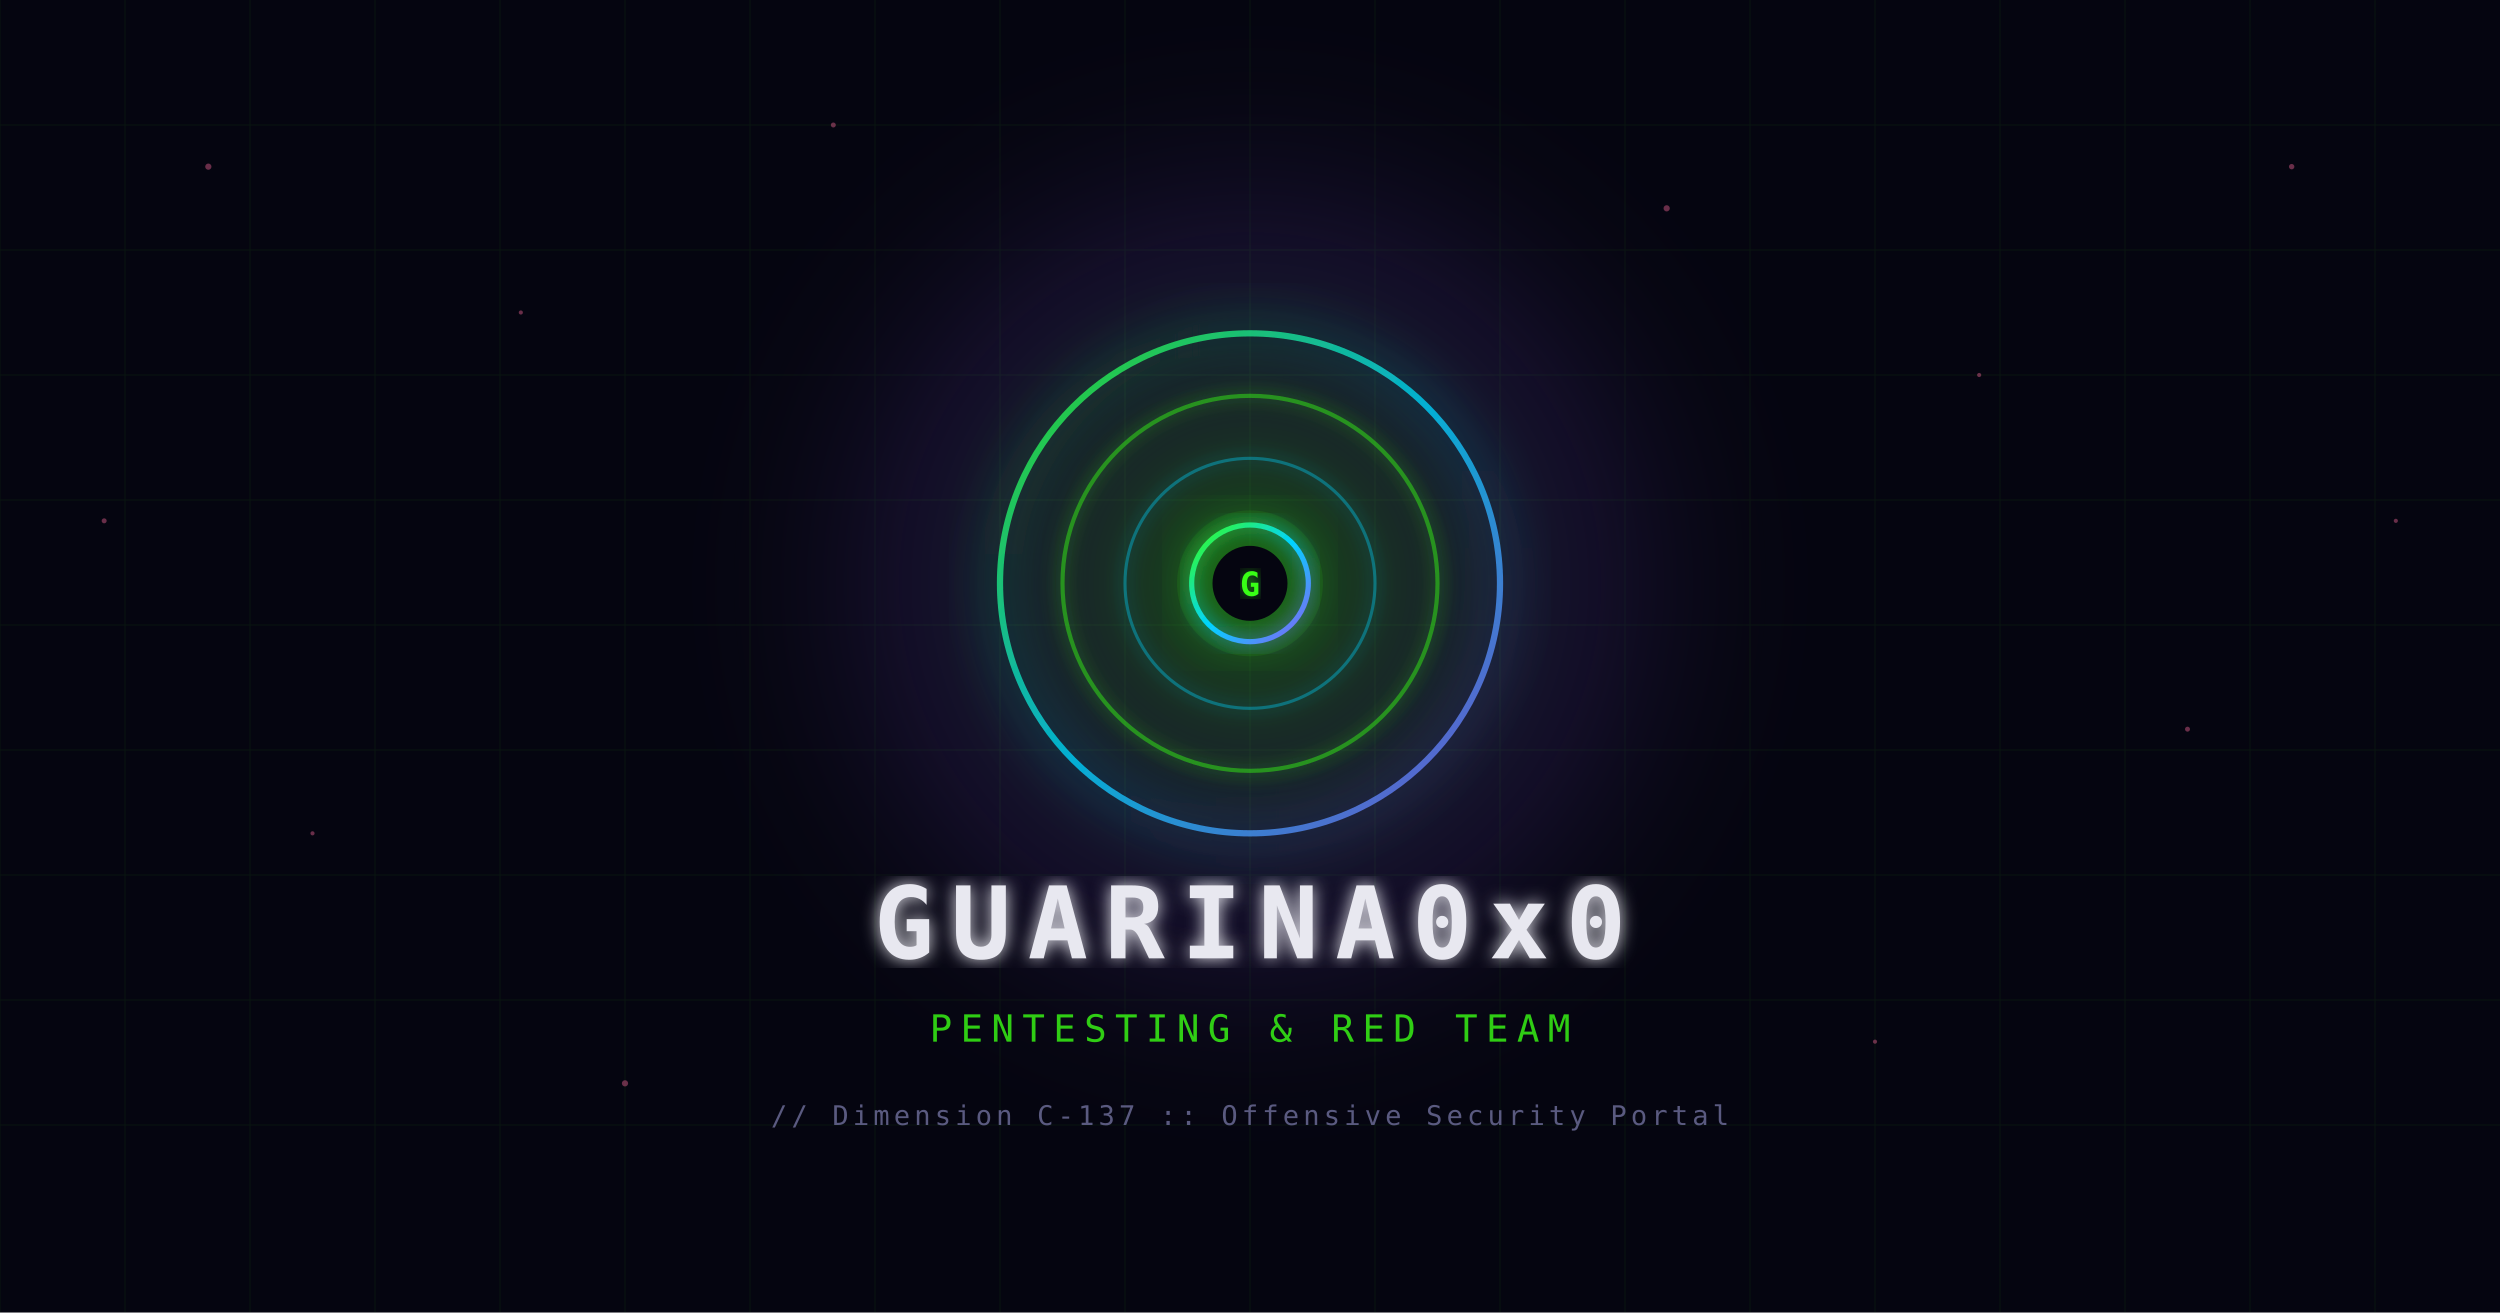
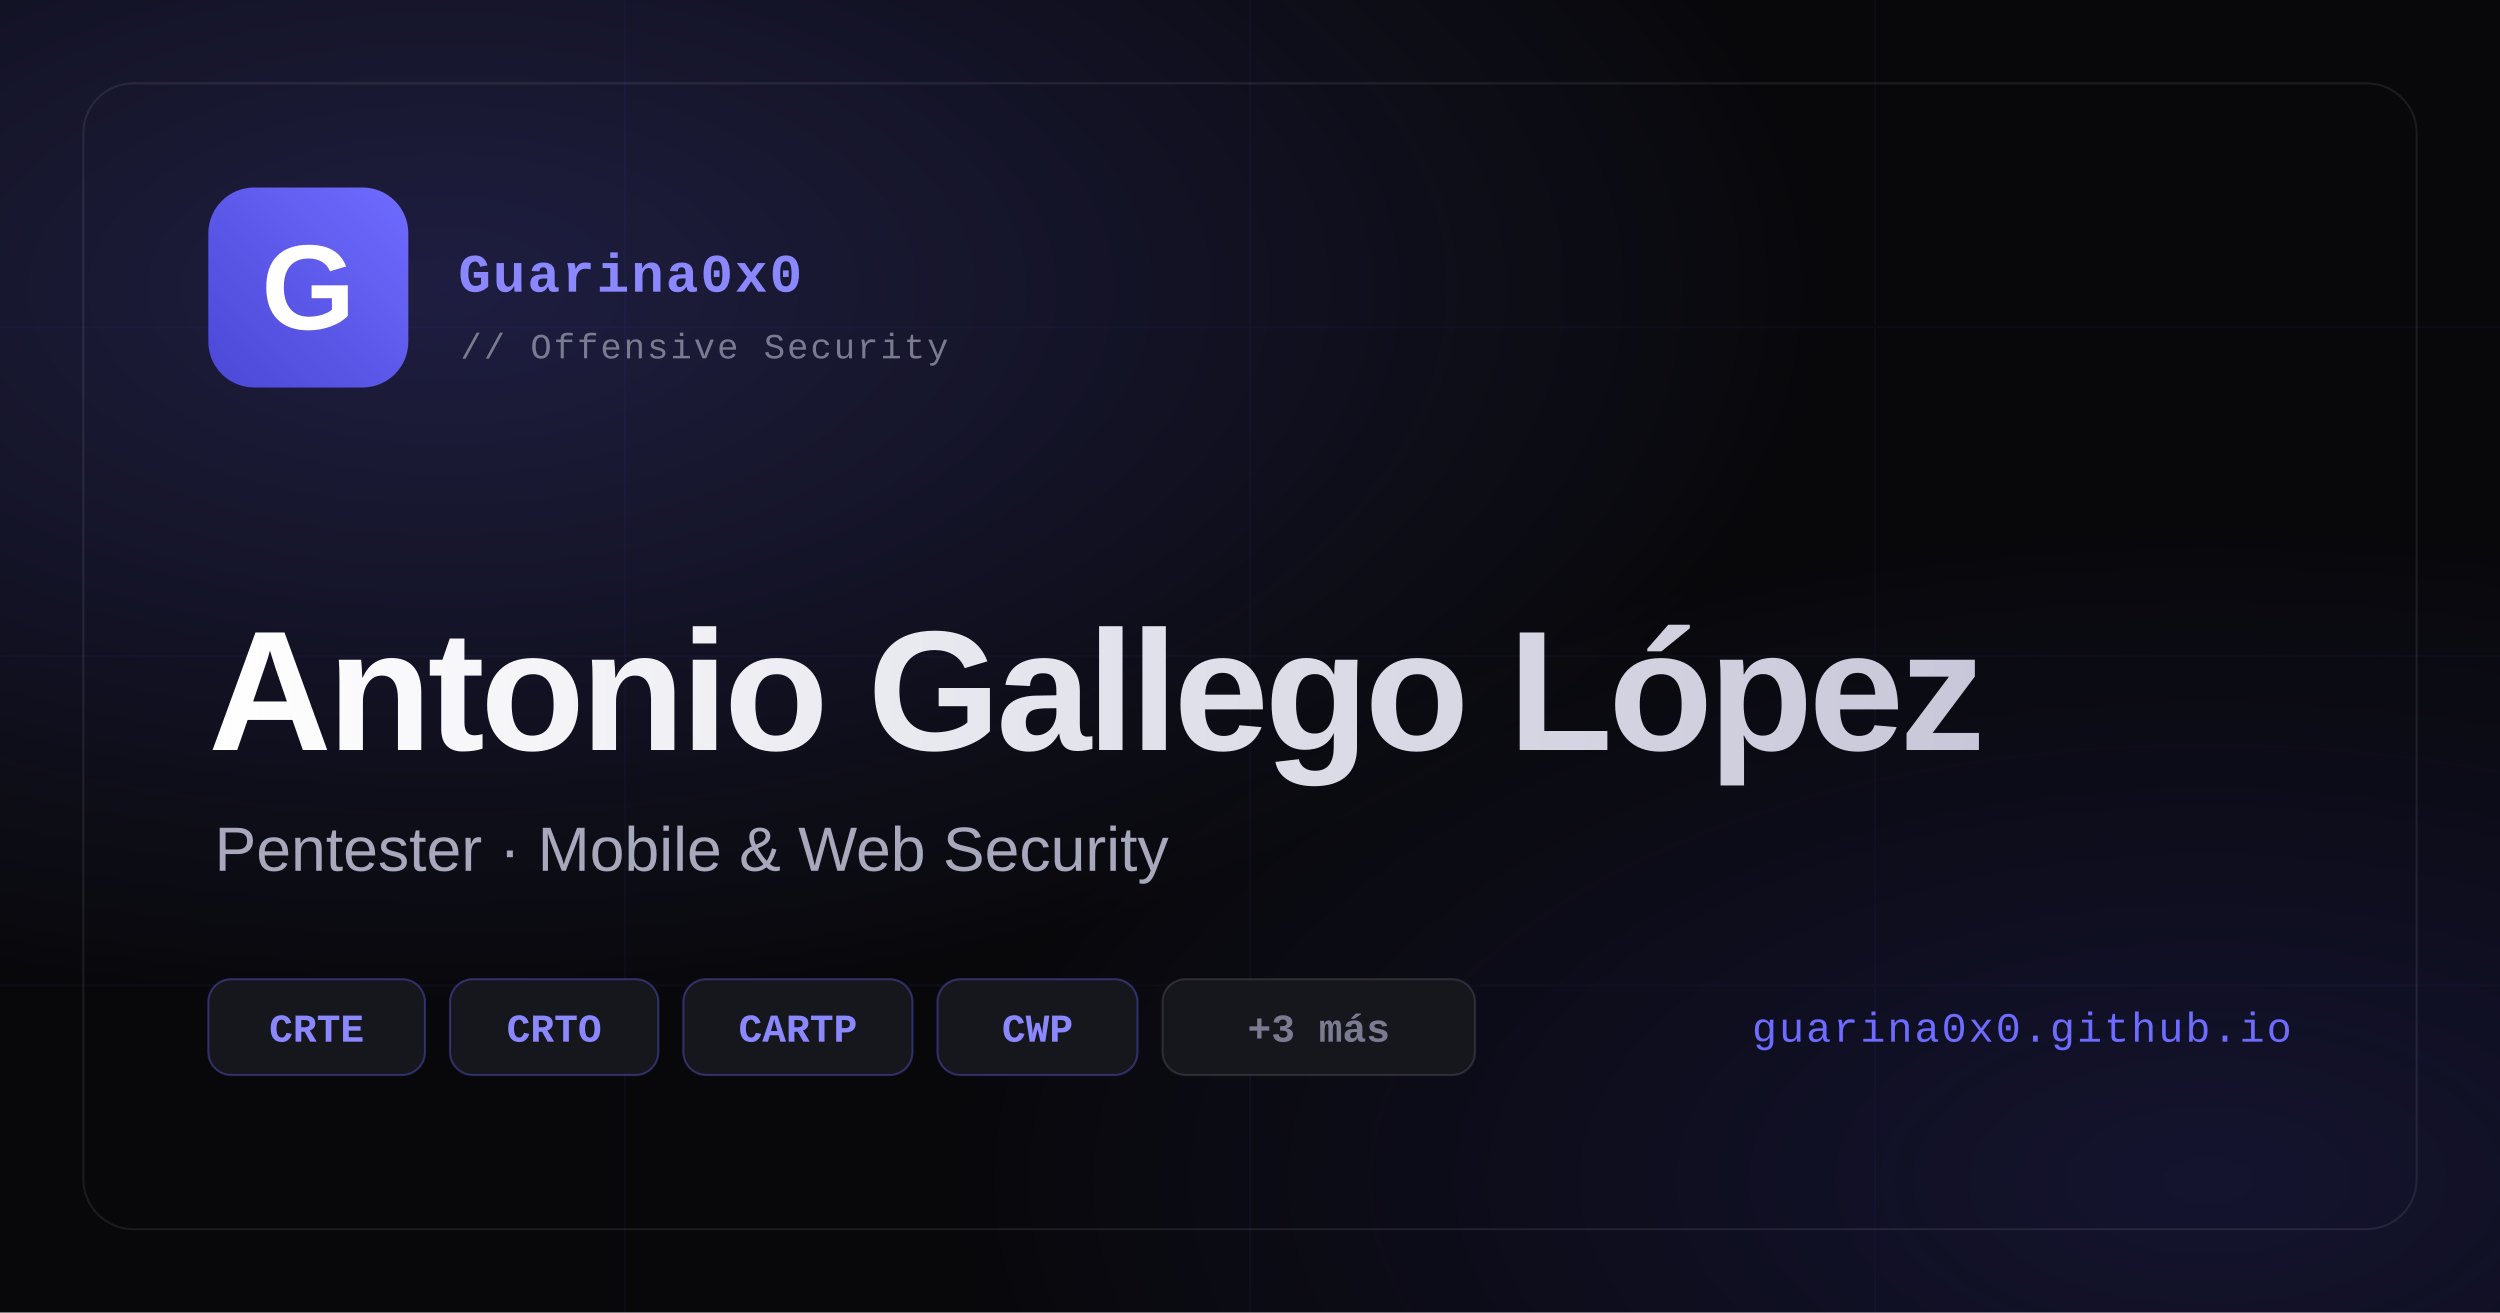
<svg xmlns="http://www.w3.org/2000/svg" width="1200" height="630">
  <defs>
-     <radialGradient id="portalGlow" cx="50%" cy="50%" r="50%">
-       <stop offset="0%" stop-color="#39ff14" stop-opacity="0.3" />
-       <stop offset="60%" stop-color="#8b5cf6" stop-opacity="0.1" />
-       <stop offset="100%" stop-color="#050510" stop-opacity="0" />
+     <linearGradient id="logoGrad" x1="0" y1="1" x2="1" y2="0">
+       <stop offset="0%" stop-color="#4b48d6" />
+       <stop offset="100%" stop-color="#6e6bff" />
+     </linearGradient>
+     <radialGradient id="glowA" cx="18%" cy="22%" r="55%">
+       <stop offset="0%" stop-color="#6e6bff" stop-opacity="0.22" />
+       <stop offset="100%" stop-color="#6e6bff" stop-opacity="0" />
    </radialGradient>
-     <linearGradient id="ringGrad" x1="0%" y1="0%" x2="100%" y2="100%">
-       <stop offset="0%" stop-color="#39ff14" />
-       <stop offset="50%" stop-color="#00d4ff" />
-       <stop offset="100%" stop-color="#8b5cf6" />
+     <radialGradient id="glowB" cx="88%" cy="90%" r="50%">
+       <stop offset="0%" stop-color="#4b48d6" stop-opacity="0.18" />
+       <stop offset="100%" stop-color="#4b48d6" stop-opacity="0" />
+     </radialGradient>
+     <linearGradient id="nameGrad" x1="0" y1="0" x2="1" y2="0">
+       <stop offset="0%" stop-color="#ffffff" />
+       <stop offset="100%" stop-color="#c7c7d9" />
    </linearGradient>
-     <filter id="glow">
-       <feGaussianBlur stdDeviation="4" result="blur" />
-       <feMerge>
-         <feMergeNode in="blur" />
-         <feMergeNode in="SourceGraphic" />
-       </feMerge>
-     </filter>
-     <filter id="bigGlow">
-       <feGaussianBlur stdDeviation="12" result="blur" />
-       <feMerge>
-         <feMergeNode in="blur" />
-         <feMergeNode in="SourceGraphic" />
-       </feMerge>
-     </filter>
  </defs>
-   <rect width="1200" height="630" fill="#050510" />
-   <g opacity="0.06" stroke="#39ff14" stroke-width="0.5">
-     <line x1="0" y1="0" x2="0" y2="630" />
-     <line x1="60" y1="0" x2="60" y2="630" />
-     <line x1="120" y1="0" x2="120" y2="630" />
-     <line x1="180" y1="0" x2="180" y2="630" />
-     <line x1="240" y1="0" x2="240" y2="630" />
+   <rect width="1200" height="630" fill="#08080b" />
+   <rect width="1200" height="630" fill="url(#glowA)" />
+   <rect width="1200" height="630" fill="url(#glowB)" />
+   <g opacity="0.04" stroke="#6e6bff" stroke-width="1">
+     <line x1="0" y1="157" x2="1200" y2="157" />
+     <line x1="0" y1="315" x2="1200" y2="315" />
+     <line x1="0" y1="473" x2="1200" y2="473" />
    <line x1="300" y1="0" x2="300" y2="630" />
-     <line x1="360" y1="0" x2="360" y2="630" />
-     <line x1="420" y1="0" x2="420" y2="630" />
-     <line x1="480" y1="0" x2="480" y2="630" />
-     <line x1="540" y1="0" x2="540" y2="630" />
    <line x1="600" y1="0" x2="600" y2="630" />
-     <line x1="660" y1="0" x2="660" y2="630" />
-     <line x1="720" y1="0" x2="720" y2="630" />
-     <line x1="780" y1="0" x2="780" y2="630" />
-     <line x1="840" y1="0" x2="840" y2="630" />
    <line x1="900" y1="0" x2="900" y2="630" />
-     <line x1="960" y1="0" x2="960" y2="630" />
-     <line x1="1020" y1="0" x2="1020" y2="630" />
-     <line x1="1080" y1="0" x2="1080" y2="630" />
-     <line x1="1140" y1="0" x2="1140" y2="630" />
-     <line x1="0" y1="60" x2="1200" y2="60" />
-     <line x1="0" y1="120" x2="1200" y2="120" />
-     <line x1="0" y1="180" x2="1200" y2="180" />
-     <line x1="0" y1="240" x2="1200" y2="240" />
-     <line x1="0" y1="300" x2="1200" y2="300" />
-     <line x1="0" y1="360" x2="1200" y2="360" />
-     <line x1="0" y1="420" x2="1200" y2="420" />
-     <line x1="0" y1="480" x2="1200" y2="480" />
-     <line x1="0" y1="540" x2="1200" y2="540" />
  </g>
-   <circle cx="600" cy="280" r="280" fill="url(#portalGlow)" />
-   <circle cx="600" cy="280" r="120" fill="none" stroke="url(#ringGrad)" stroke-width="3" opacity="0.8" filter="url(#bigGlow)" />
-   <circle cx="600" cy="280" r="90" fill="none" stroke="#39ff14" stroke-width="2" opacity="0.5" filter="url(#glow)" />
-   <circle cx="600" cy="280" r="60" fill="none" stroke="#00d4ff" stroke-width="1.5" opacity="0.4" filter="url(#glow)" />
-   <circle cx="600" cy="280" r="35" fill="#39ff14" opacity="0.15" filter="url(#bigGlow)" />
-   <circle cx="600" cy="280" r="12" fill="#39ff14" opacity="0.4" filter="url(#glow)" />
-   <g fill="#ff6b9d" opacity="0.4">
-     <circle cx="100" cy="80" r="1.5" />
-     <circle cx="250" cy="150" r="1" />
-     <circle cx="400" cy="60" r="1.2" />
-     <circle cx="800" cy="100" r="1.5" />
-     <circle cx="950" cy="180" r="1" />
-     <circle cx="1100" cy="80" r="1.3" />
-     <circle cx="150" cy="400" r="1" />
-     <circle cx="1050" cy="350" r="1.2" />
-     <circle cx="300" cy="520" r="1.5" />
-     <circle cx="900" cy="500" r="1" />
-     <circle cx="50" cy="250" r="1.2" />
-     <circle cx="1150" cy="250" r="1" />
+   <rect x="40" y="40" width="1120" height="550" rx="24" fill="none" stroke="#ffffff" stroke-opacity="0.08" stroke-width="1" />
+   <rect x="100" y="90" width="96" height="96" rx="22" fill="url(#logoGrad)" />
+   <text x="148" y="158" font-family="'Helvetica Neue',Arial,sans-serif" font-size="58" font-weight="700" fill="#ffffff" text-anchor="middle">G</text>
+   <text x="220" y="140" font-family="'Courier New',monospace" font-size="26" font-weight="700" fill="#8b88ff" letter-spacing="1">Guarina0x0</text>
+   <text x="221" y="172" font-family="'Courier New',monospace" font-size="17" fill="#7a7a90" letter-spacing="1">// Offensive Security</text>
+   <text x="100" y="360" font-family="'Helvetica Neue',Arial,sans-serif" font-size="82" font-weight="700" fill="url(#nameGrad)" letter-spacing="-2">Antonio Gallego López</text>
+   <text x="103" y="418" font-family="'Helvetica Neue',Arial,sans-serif" font-size="30" font-weight="500" fill="#a8a8bd">Pentester · Mobile &amp; Web Security</text>
+   <g font-family="'Courier New',monospace" font-size="19" font-weight="700">
+     <rect x="100" y="470" width="104" height="46" rx="11" fill="#16161d" stroke="#6e6bff" stroke-opacity="0.35" />
+     <text x="152" y="500" fill="#8b88ff" text-anchor="middle">CRTE</text>
+     <rect x="216" y="470" width="100" height="46" rx="11" fill="#16161d" stroke="#6e6bff" stroke-opacity="0.35" />
+     <text x="266" y="500" fill="#8b88ff" text-anchor="middle">CRTO</text>
+     <rect x="328" y="470" width="110" height="46" rx="11" fill="#16161d" stroke="#6e6bff" stroke-opacity="0.35" />
+     <text x="383" y="500" fill="#8b88ff" text-anchor="middle">CARTP</text>
+     <rect x="450" y="470" width="96" height="46" rx="11" fill="#16161d" stroke="#6e6bff" stroke-opacity="0.35" />
+     <text x="498" y="500" fill="#8b88ff" text-anchor="middle">CWP</text>
+     <rect x="558" y="470" width="150" height="46" rx="11" fill="#16161d" stroke="#ffffff" stroke-opacity="0.12" />
+     <text x="633" y="500" fill="#7a7a90" text-anchor="middle">+3 más</text>
  </g>
-   <circle cx="600" cy="280" r="28" fill="none" stroke="url(#ringGrad)" stroke-width="2.5" filter="url(#glow)" />
-   <circle cx="600" cy="280" r="18" fill="#050510" />
-   <text x="600" y="286" font-family="monospace" font-size="16" font-weight="bold" fill="#39ff14" text-anchor="middle" filter="url(#glow)">G</text>
-   <text x="600" y="460" font-family="monospace" font-size="48" font-weight="bold" fill="#e8e8f0" text-anchor="middle" letter-spacing="8" filter="url(#glow)">GUARINA0x0</text>
-   <text x="600" y="500" font-family="monospace" font-size="18" fill="#39ff14" text-anchor="middle" letter-spacing="4" opacity="0.8">PENTESTING &amp; RED TEAM</text>
-   <text x="600" y="540" font-family="monospace" font-size="13" fill="#5a5a80" text-anchor="middle" letter-spacing="2">// Dimension C-137 :: Offensive Security Portal</text>
-   <line x1="400" y1="570" x2="800" y2="570" stroke="url(#ringGrad)" stroke-width="1" opacity="0.4" filter="url(#glow)" />
+   <text x="1100" y="500" font-family="'Courier New',monospace" font-size="20" fill="#6e6bff" text-anchor="end" letter-spacing="1">guarina0x0.github.io</text>
</svg>
